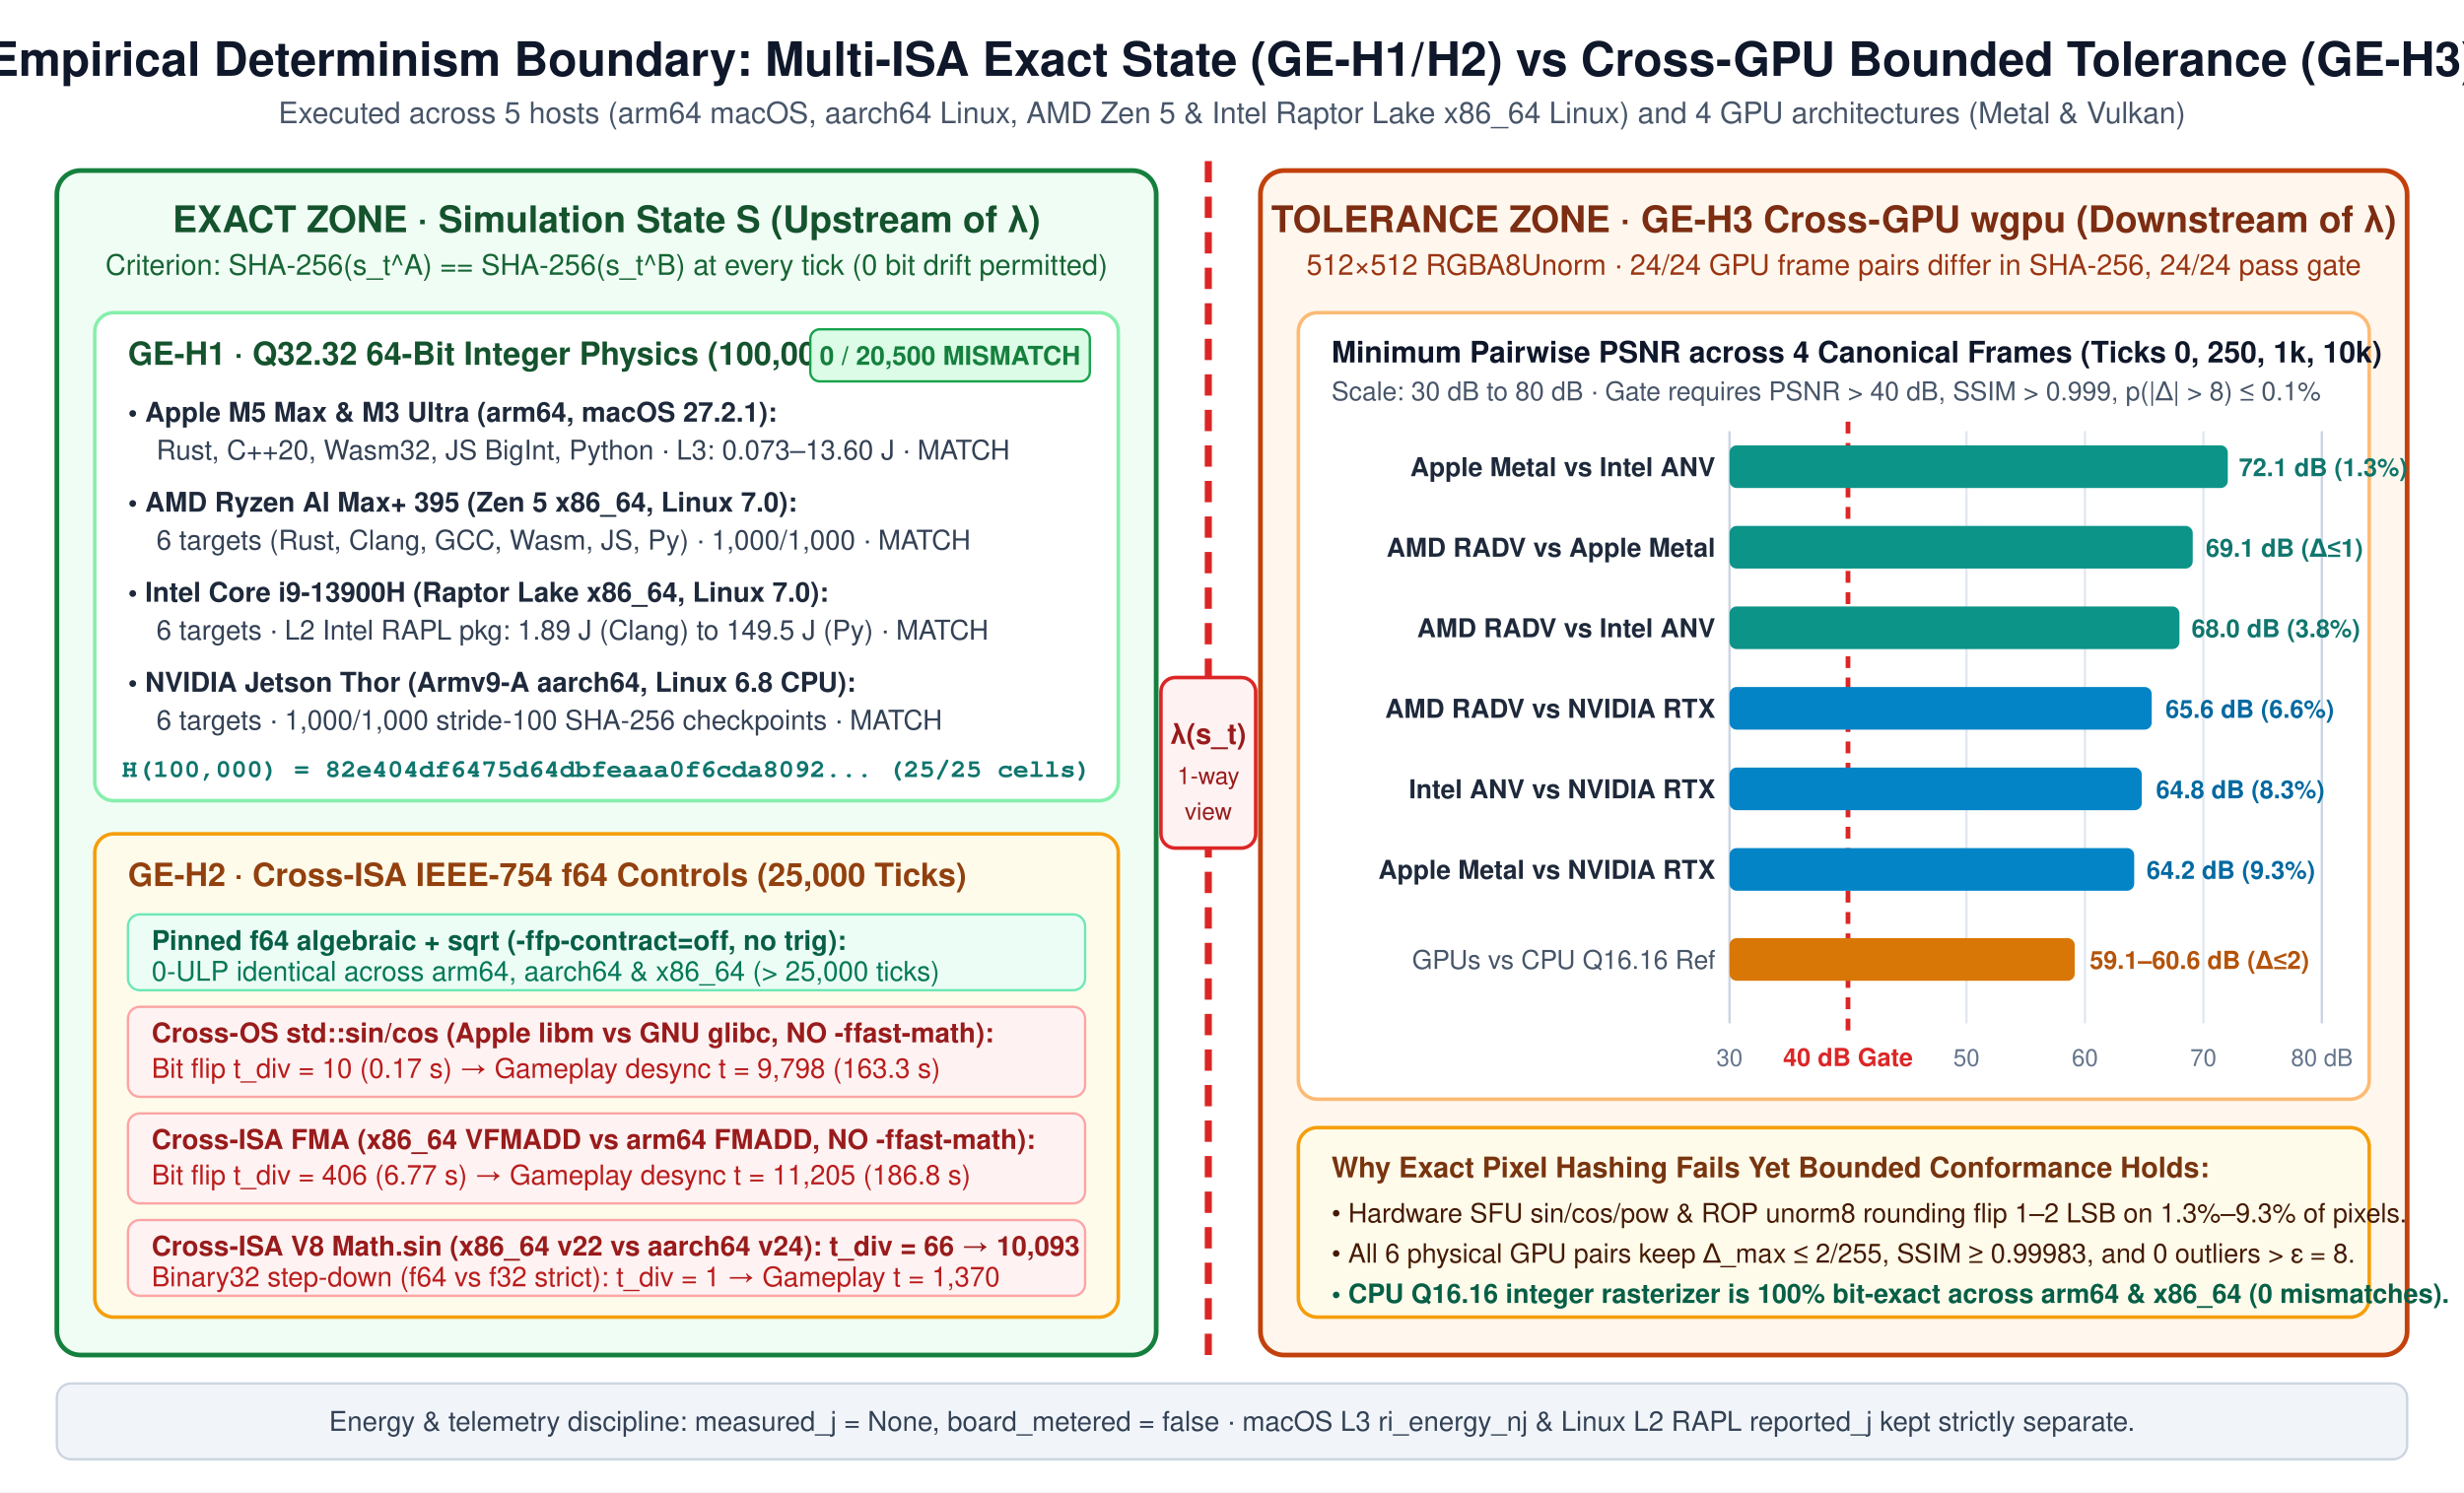
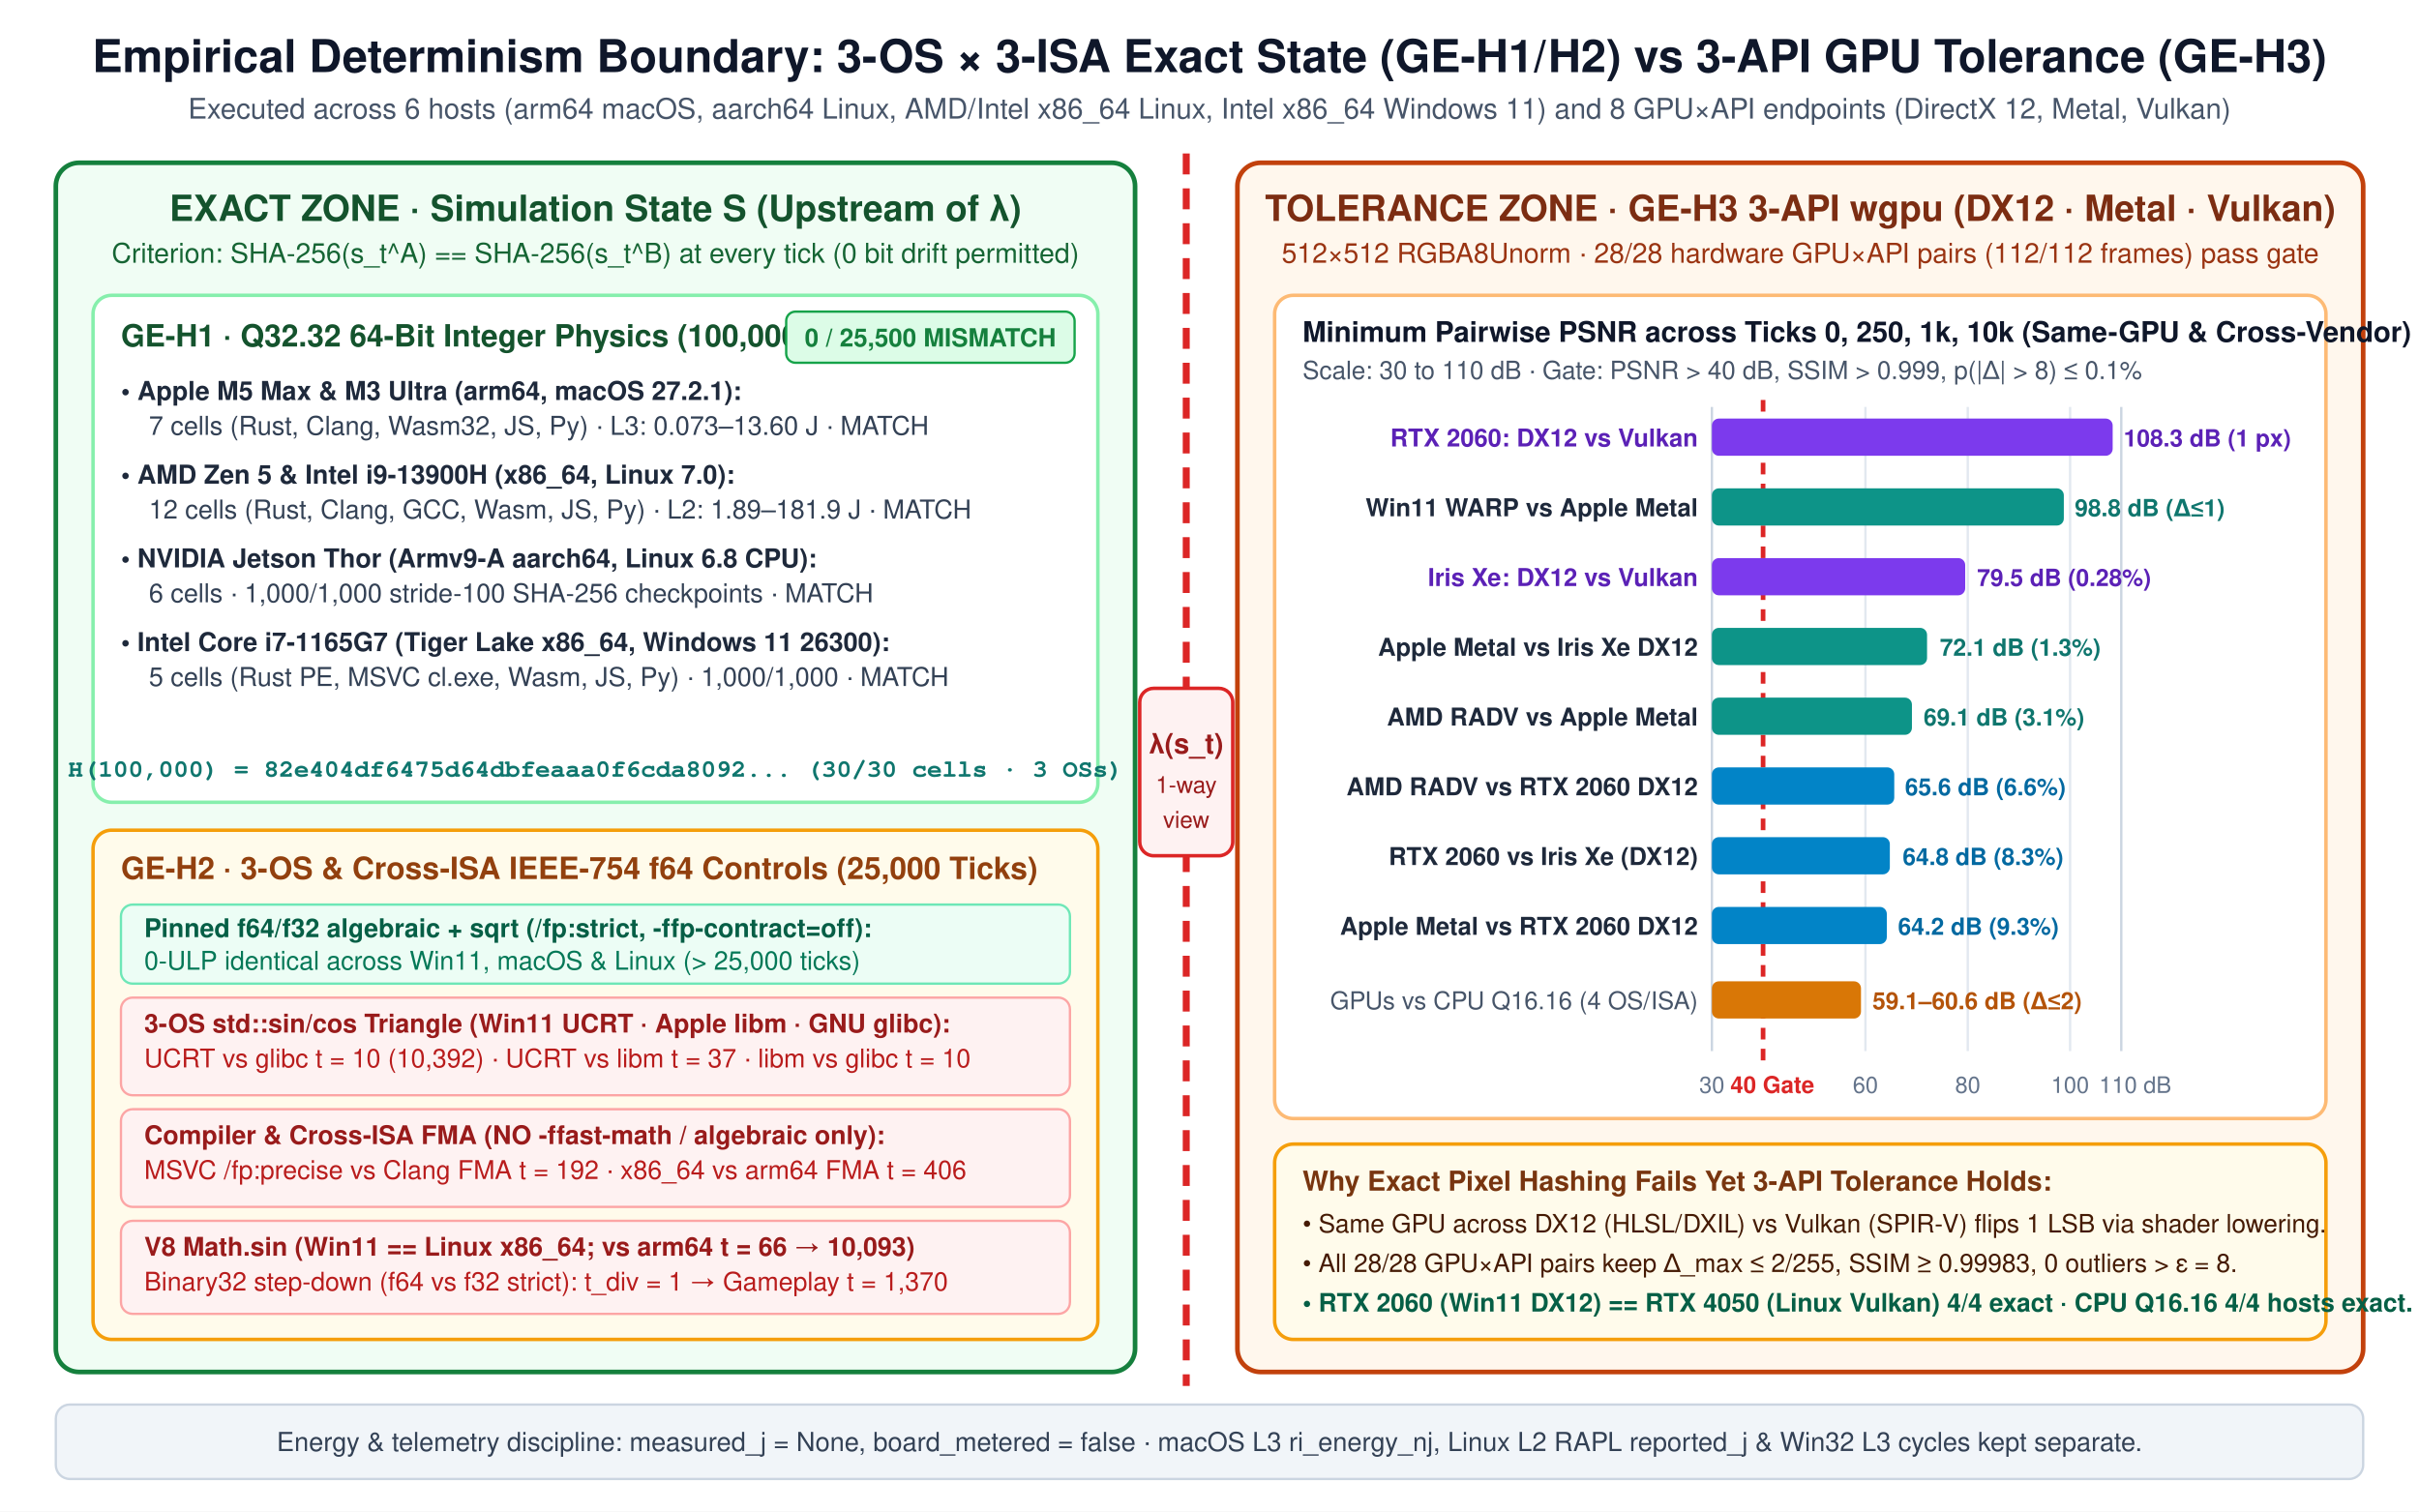
- <svg xmlns="http://www.w3.org/2000/svg" width="1040" height="630" viewBox="0 0 1040 630" font-family="Helvetica,Arial,sans-serif">
-   <rect width="1040" height="630" fill="#ffffff" />
-   <text x="520" y="32" font-size="20" text-anchor="middle" font-weight="bold" fill="#0f172a">
-     Empirical Determinism Boundary: Multi-ISA Exact State (GE-H1/H2) vs Cross-GPU Bounded Tolerance (GE-H3)
+ <svg xmlns="http://www.w3.org/2000/svg" width="1040" height="650" viewBox="0 0 1040 650" font-family="Helvetica,Arial,sans-serif">
+   <rect width="1040" height="650" fill="#ffffff" />
+   <text x="520" y="31" font-size="19.5" text-anchor="middle" font-weight="bold" fill="#0f172a">
+     Empirical Determinism Boundary: 3-OS × 3-ISA Exact State (GE-H1/H2) vs 3-API GPU Tolerance (GE-H3)
  </text>
-   <text x="520" y="52" font-size="12.5" text-anchor="middle" fill="#475569">
-     Executed across 5 hosts (arm64 macOS, aarch64 Linux, AMD Zen 5 &amp; Intel Raptor Lake x86_64 Linux) and 4 GPU architectures (Metal &amp; Vulkan)
+   <text x="520" y="51" font-size="12.2" text-anchor="middle" fill="#475569">
+     Executed across 6 hosts (arm64 macOS, aarch64 Linux, AMD/Intel x86_64 Linux, Intel x86_64 Windows 11) and 8 GPU×API endpoints (DirectX 12, Metal, Vulkan)
  </text>
-   <rect x="24" y="72" width="464" height="500" rx="10" fill="#f0fdf4" stroke="#15803d" stroke-width="2" />
-   <text x="256" y="98" font-size="15.5" text-anchor="middle" font-weight="bold" fill="#14532d">
+   <rect x="24" y="70" width="464" height="520" rx="10" fill="#f0fdf4" stroke="#15803d" stroke-width="2" />
+   <text x="256" y="95" font-size="15.5" text-anchor="middle" font-weight="bold" fill="#14532d">
    EXACT ZONE · Simulation State S (Upstream of λ)
  </text>
-   <text x="256" y="116" font-size="12" text-anchor="middle" fill="#166534">
+   <text x="256" y="113" font-size="11.8" text-anchor="middle" fill="#166534">
    Criterion: SHA-256(s_t^A) == SHA-256(s_t^B) at every tick (0 bit drift permitted)
  </text>
-   <rect x="40" y="132" width="432" height="206" rx="8" fill="#ffffff" stroke="#86efac" stroke-width="1.5" />
-   <text x="54" y="154" font-size="13.5" font-weight="bold" fill="#14532d">
+   <rect x="40" y="127" width="432" height="218" rx="8" fill="#ffffff" stroke="#86efac" stroke-width="1.5" />
+   <text x="52" y="149" font-size="13.2" font-weight="bold" fill="#14532d">
    GE-H1 · Q32.32 64-Bit Integer Physics (100,000 Ticks)
  </text>
-   <rect x="342" y="139" width="118" height="22" rx="4" fill="#dcfce7" stroke="#16a34a" />
-   <text x="401" y="154" font-size="11" font-weight="bold" text-anchor="middle" fill="#15803d">0 / 20,500 MISMATCH</text>
-   <g font-size="11.5" fill="#1e293b">
-     <text x="54" y="178" font-weight="bold">• Apple M5 Max &amp; M3 Ultra (arm64, macOS 27.2.1):</text>
-     <text x="66" y="194" fill="#334155">Rust, C++20, Wasm32, JS BigInt, Python · L3: 0.073–13.60 J · MATCH</text>
-     <text x="54" y="216" font-weight="bold">• AMD Ryzen AI Max+ 395 (Zen 5 x86_64, Linux 7.0):</text>
-     <text x="66" y="232" fill="#334155">6 targets (Rust, Clang, GCC, Wasm, JS, Py) · 1,000/1,000 · MATCH</text>
-     <text x="54" y="254" font-weight="bold">• Intel Core i9-13900H (Raptor Lake x86_64, Linux 7.0):</text>
-     <text x="66" y="270" fill="#334155">6 targets · L2 Intel RAPL pkg: 1.89 J (Clang) to 149.5 J (Py) · MATCH</text>
-     <text x="54" y="292" font-weight="bold">• NVIDIA Jetson Thor (Armv9-A aarch64, Linux 6.8 CPU):</text>
-     <text x="66" y="308" fill="#334155">6 targets · 1,000/1,000 stride-100 SHA-256 checkpoints · MATCH</text>
+   <rect x="338" y="134" width="124" height="22" rx="4" fill="#dcfce7" stroke="#16a34a" />
+   <text x="400" y="149" font-size="10.8" font-weight="bold" text-anchor="middle" fill="#15803d">0 / 25,500 MISMATCH</text>
+   <g font-size="11.2" fill="#1e293b">
+     <text x="52" y="172" font-weight="bold">• Apple M5 Max &amp; M3 Ultra (arm64, macOS 27.2.1):</text>
+     <text x="64" y="187" fill="#334155">7 cells (Rust, Clang, Wasm32, JS, Py) · L3: 0.073–13.60 J · MATCH</text>
+     <text x="52" y="208" font-weight="bold">• AMD Zen 5 &amp; Intel i9-13900H (x86_64, Linux 7.0):</text>
+     <text x="64" y="223" fill="#334155">12 cells (Rust, Clang, GCC, Wasm, JS, Py) · L2: 1.89–181.9 J · MATCH</text>
+     <text x="52" y="244" font-weight="bold">• NVIDIA Jetson Thor (Armv9-A aarch64, Linux 6.8 CPU):</text>
+     <text x="64" y="259" fill="#334155">6 cells · 1,000/1,000 stride-100 SHA-256 checkpoints · MATCH</text>
+     <text x="52" y="280" font-weight="bold">• Intel Core i7-1165G7 (Tiger Lake x86_64, Windows 11 26300):</text>
+     <text x="64" y="295" fill="#334155">5 cells (Rust PE, MSVC cl.exe, Wasm, JS, Py) · 1,000/1,000 · MATCH</text>
  </g>
-   <text x="256" y="328" font-size="11" font-family="Courier,monospace" text-anchor="middle" fill="#0f766e" font-weight="bold">
-     H(100,000) = 82e404df6475d64dbfeaaa0f6cda8092... (25/25 cells)
+   <text x="256" y="334" font-size="10.8" font-family="Courier,monospace" text-anchor="middle" fill="#0f766e" font-weight="bold">
+     H(100,000) = 82e404df6475d64dbfeaaa0f6cda8092... (30/30 cells · 3 OSs)
  </text>
-   <rect x="40" y="352" width="432" height="204" rx="8" fill="#fffbeb" stroke="#f59e0b" stroke-width="1.5" />
-   <text x="54" y="374" font-size="13.5" font-weight="bold" fill="#92400e">
-     GE-H2 · Cross-ISA IEEE-754 f64 Controls (25,000 Ticks)
+   <rect x="40" y="357" width="432" height="219" rx="8" fill="#fffbeb" stroke="#f59e0b" stroke-width="1.5" />
+   <text x="52" y="378" font-size="13.2" font-weight="bold" fill="#92400e">
+     GE-H2 · 3-OS &amp; Cross-ISA IEEE-754 f64 Controls (25,000 Ticks)
  </text>
-   <g font-size="11.5" fill="#1e293b">
-     <rect x="54" y="386" width="404" height="32" rx="5" fill="#ecfdf5" stroke="#6ee7b7" />
-     <text x="64" y="401" font-weight="bold" fill="#065f46">Pinned f64 algebraic + sqrt (-ffp-contract=off, no trig):</text>
-     <text x="64" y="414" fill="#047857">0-ULP identical across arm64, aarch64 &amp; x86_64 (&gt; 25,000 ticks)</text>
-     <rect x="54" y="425" width="404" height="38" rx="5" fill="#fef2f2" stroke="#fca5a5" />
-     <text x="64" y="440" font-weight="bold" fill="#991b1b">Cross-OS std::sin/cos (Apple libm vs GNU glibc, NO -ffast-math):</text>
-     <text x="64" y="455" fill="#b91c1c">Bit flip t_div = 10 (0.17 s) → Gameplay desync t = 9,798 (163.3 s)</text>
-     <rect x="54" y="470" width="404" height="38" rx="5" fill="#fef2f2" stroke="#fca5a5" />
-     <text x="64" y="485" font-weight="bold" fill="#991b1b">Cross-ISA FMA (x86_64 VFMADD vs arm64 FMADD, NO -ffast-math):</text>
-     <text x="64" y="500" fill="#b91c1c">Bit flip t_div = 406 (6.77 s) → Gameplay desync t = 11,205 (186.8 s)</text>
-     <rect x="54" y="515" width="404" height="32" rx="5" fill="#fef2f2" stroke="#fca5a5" />
-     <text x="64" y="530" font-weight="bold" fill="#991b1b">Cross-ISA V8 Math.sin (x86_64 v22 vs aarch64 v24): t_div = 66 → 10,093</text>
-     <text x="64" y="543" fill="#b91c1c">Binary32 step-down (f64 vs f32 strict): t_div = 1 → Gameplay t = 1,370</text>
+   <g font-size="11.1" fill="#1e293b">
+     <rect x="52" y="389" width="408" height="34" rx="5" fill="#ecfdf5" stroke="#6ee7b7" />
+     <text x="62" y="403" font-weight="bold" fill="#065f46">Pinned f64/f32 algebraic + sqrt (/fp:strict, -ffp-contract=off):</text>
+     <text x="62" y="417" fill="#047857">0-ULP identical across Win11, macOS &amp; Linux (&gt; 25,000 ticks)</text>
+     <rect x="52" y="429" width="408" height="42" rx="5" fill="#fef2f2" stroke="#fca5a5" />
+     <text x="62" y="444" font-weight="bold" fill="#991b1b">3-OS std::sin/cos Triangle (Win11 UCRT · Apple libm · GNU glibc):</text>
+     <text x="62" y="459" fill="#b91c1c">UCRT vs glibc t = 10 (10,392) · UCRT vs libm t = 37 · libm vs glibc t = 10</text>
+     <rect x="52" y="477" width="408" height="42" rx="5" fill="#fef2f2" stroke="#fca5a5" />
+     <text x="62" y="492" font-weight="bold" fill="#991b1b">Compiler &amp; Cross-ISA FMA (NO -ffast-math / algebraic only):</text>
+     <text x="62" y="507" fill="#b91c1c">MSVC /fp:precise vs Clang FMA t = 192 · x86_64 vs arm64 FMA t = 406</text>
+     <rect x="52" y="525" width="408" height="40" rx="5" fill="#fef2f2" stroke="#fca5a5" />
+     <text x="62" y="540" font-weight="bold" fill="#991b1b">V8 Math.sin (Win11 == Linux x86_64; vs arm64 t = 66 → 10,093)</text>
+     <text x="62" y="555" fill="#b91c1c">Binary32 step-down (f64 vs f32 strict): t_div = 1 → Gameplay t = 1,370</text>
  </g>
-   <line x1="510" y1="68" x2="510" y2="578" stroke="#dc2626" stroke-width="3" stroke-dasharray="9,6" />
-   <rect x="490" y="286" width="40" height="72" rx="6" fill="#fef2f2" stroke="#dc2626" stroke-width="1.5" />
-   <text x="510" y="314" font-size="12" font-weight="bold" text-anchor="middle" fill="#991b1b">λ(s_t)</text>
-   <text x="510" y="331" font-size="10" text-anchor="middle" fill="#991b1b">1-way</text>
-   <text x="510" y="346" font-size="10" text-anchor="middle" fill="#991b1b">view</text>
-   <rect x="532" y="72" width="484" height="500" rx="10" fill="#fff7ed" stroke="#c2410c" stroke-width="2" />
-   <text x="774" y="98" font-size="15.5" text-anchor="middle" font-weight="bold" fill="#7c2d12">
-     TOLERANCE ZONE · GE-H3 Cross-GPU wgpu (Downstream of λ)
+   <line x1="510" y1="66" x2="510" y2="596" stroke="#dc2626" stroke-width="3" stroke-dasharray="9,6" />
+   <rect x="490" y="296" width="40" height="72" rx="6" fill="#fef2f2" stroke="#dc2626" stroke-width="1.5" />
+   <text x="510" y="324" font-size="12" font-weight="bold" text-anchor="middle" fill="#991b1b">λ(s_t)</text>
+   <text x="510" y="341" font-size="10" text-anchor="middle" fill="#991b1b">1-way</text>
+   <text x="510" y="356" font-size="10" text-anchor="middle" fill="#991b1b">view</text>
+   <rect x="532" y="70" width="484" height="520" rx="10" fill="#fff7ed" stroke="#c2410c" stroke-width="2" />
+   <text x="774" y="95" font-size="15.5" text-anchor="middle" font-weight="bold" fill="#7c2d12">
+     TOLERANCE ZONE · GE-H3 3-API wgpu (DX12 · Metal · Vulkan)
  </text>
-   <text x="774" y="116" font-size="12" text-anchor="middle" fill="#9a3412">
-     512×512 RGBA8Unorm · 24/24 GPU frame pairs differ in SHA-256, 24/24 pass gate
+   <text x="774" y="113" font-size="11.8" text-anchor="middle" fill="#9a3412">
+     512×512 RGBA8Unorm · 28/28 hardware GPU×API pairs (112/112 frames) pass gate
  </text>
-   <rect x="548" y="132" width="452" height="332" rx="8" fill="#ffffff" stroke="#fdba74" stroke-width="1.5" />
-   <text x="562" y="153" font-size="12.5" font-weight="bold" fill="#0f172a">
-     Minimum Pairwise PSNR across 4 Canonical Frames (Ticks 0, 250, 1k, 10k)
+   <rect x="548" y="127" width="452" height="354" rx="8" fill="#ffffff" stroke="#fdba74" stroke-width="1.5" />
+   <text x="560" y="147" font-size="12.2" font-weight="bold" fill="#0f172a">
+     Minimum Pairwise PSNR across Ticks 0, 250, 1k, 10k (Same-GPU &amp; Cross-Vendor)
  </text>
-   <text x="562" y="169" font-size="11" fill="#475569">
-     Scale: 30 dB to 80 dB · Gate requires PSNR &gt; 40 dB, SSIM &gt; 0.999, p(|Δ| &gt; 8) ≤ 0.1%
+   <text x="560" y="163" font-size="10.8" fill="#475569">
+     Scale: 30 to 110 dB · Gate: PSNR &gt; 40 dB, SSIM &gt; 0.999, p(|Δ| &gt; 8) ≤ 0.1%
  </text>
-   <line x1="730" y1="182" x2="730" y2="432" stroke="#cbd5e1" stroke-width="1" />
-   <line x1="830" y1="182" x2="830" y2="432" stroke="#e2e8f0" stroke-width="1" />
-   <line x1="880" y1="182" x2="880" y2="432" stroke="#e2e8f0" stroke-width="1" />
-   <line x1="930" y1="182" x2="930" y2="432" stroke="#e2e8f0" stroke-width="1" />
-   <line x1="980" y1="182" x2="980" y2="432" stroke="#cbd5e1" stroke-width="1" />
-   <line x1="780" y1="178" x2="780" y2="436" stroke="#dc2626" stroke-width="2" stroke-dasharray="5,4" />
-   <text x="780" y="450" font-size="10.5" font-weight="bold" text-anchor="middle" fill="#dc2626">40 dB Gate</text>
-   <text x="730" y="450" font-size="10" text-anchor="middle" fill="#64748b">30</text>
-   <text x="830" y="450" font-size="10" text-anchor="middle" fill="#64748b">50</text>
-   <text x="880" y="450" font-size="10" text-anchor="middle" fill="#64748b">60</text>
-   <text x="930" y="450" font-size="10" text-anchor="middle" fill="#64748b">70</text>
-   <text x="980" y="450" font-size="10" text-anchor="middle" fill="#64748b">80 dB</text>
-   <g font-size="11" fill="#1e293b">
-     <text x="724" y="201" text-anchor="end" font-weight="bold">Apple Metal vs Intel ANV</text>
-     <rect x="730" y="188" width="210.3" height="18" rx="3" fill="#0d9488" />
-     <text x="945" y="201" font-size="10.5" font-weight="bold" fill="#0f766e">72.1 dB (1.3%)</text>
-     <text x="724" y="235" text-anchor="end" font-weight="bold">AMD RADV vs Apple Metal</text>
-     <rect x="730" y="222" width="195.5" height="18" rx="3" fill="#0d9488" />
-     <text x="931" y="235" font-size="10.5" font-weight="bold" fill="#0f766e">69.1 dB (Δ≤1)</text>
-     <text x="724" y="269" text-anchor="end" font-weight="bold">AMD RADV vs Intel ANV</text>
-     <rect x="730" y="256" width="189.9" height="18" rx="3" fill="#0d9488" />
-     <text x="925" y="269" font-size="10.5" font-weight="bold" fill="#0f766e">68.0 dB (3.8%)</text>
-     <text x="724" y="303" text-anchor="end" font-weight="bold">AMD RADV vs NVIDIA RTX</text>
-     <rect x="730" y="290" width="178.2" height="18" rx="3" fill="#0284c7" />
-     <text x="914" y="303" font-size="10.5" font-weight="bold" fill="#0369a1">65.6 dB (6.6%)</text>
-     <text x="724" y="337" text-anchor="end" font-weight="bold">Intel ANV vs NVIDIA RTX</text>
-     <rect x="730" y="324" width="174.0" height="18" rx="3" fill="#0284c7" />
-     <text x="910" y="337" font-size="10.5" font-weight="bold" fill="#0369a1">64.8 dB (8.3%)</text>
-     <text x="724" y="371" text-anchor="end" font-weight="bold">Apple Metal vs NVIDIA RTX</text>
-     <rect x="730" y="358" width="170.8" height="18" rx="3" fill="#0284c7" />
-     <text x="906" y="371" font-size="10.5" font-weight="bold" fill="#0369a1">64.2 dB (9.3%)</text>
-     <text x="724" y="409" text-anchor="end" fill="#475569">GPUs vs CPU Q16.16 Ref</text>
-     <rect x="730" y="396" width="145.7" height="18" rx="3" fill="#d97706" />
-     <text x="882" y="409" font-size="10.5" font-weight="bold" fill="#b45309">59.1–60.6 dB (Δ≤2)</text>
+   <line x1="736" y1="175" x2="736" y2="452" stroke="#cbd5e1" stroke-width="1" />
+   <line x1="802" y1="175" x2="802" y2="452" stroke="#e2e8f0" stroke-width="1" />
+   <line x1="846" y1="175" x2="846" y2="452" stroke="#e2e8f0" stroke-width="1" />
+   <line x1="890" y1="175" x2="890" y2="452" stroke="#e2e8f0" stroke-width="1" />
+   <line x1="912" y1="175" x2="912" y2="452" stroke="#cbd5e1" stroke-width="1" />
+   <line x1="758" y1="172" x2="758" y2="456" stroke="#dc2626" stroke-width="2" stroke-dasharray="5,4" />
+   <text x="762" y="470" font-size="10" font-weight="bold" text-anchor="middle" fill="#dc2626">40 Gate</text>
+   <text x="736" y="470" font-size="9.8" text-anchor="middle" fill="#64748b">30</text>
+   <text x="802" y="470" font-size="9.8" text-anchor="middle" fill="#64748b">60</text>
+   <text x="846" y="470" font-size="9.8" text-anchor="middle" fill="#64748b">80</text>
+   <text x="890" y="470" font-size="9.8" text-anchor="middle" fill="#64748b">100</text>
+   <text x="918" y="470" font-size="9.8" text-anchor="middle" fill="#64748b">110 dB</text>
+   <g font-size="10.6" fill="#1e293b">
+     <text x="730" y="192" text-anchor="end" font-weight="bold" fill="#5b21b6">RTX 2060: DX12 vs Vulkan</text>
+     <rect x="736" y="180" width="172.3" height="16" rx="3" fill="#7c3aed" />
+     <text x="913" y="192" font-size="10.2" font-weight="bold" fill="#5b21b6">108.3 dB (1 px)</text>
+     <text x="730" y="222" text-anchor="end" font-weight="bold">Win11 WARP vs Apple Metal</text>
+     <rect x="736" y="210" width="151.3" height="16" rx="3" fill="#0d9488" />
+     <text x="892" y="222" font-size="10.2" font-weight="bold" fill="#0f766e">98.8 dB (Δ≤1)</text>
+     <text x="730" y="252" text-anchor="end" font-weight="bold" fill="#5b21b6">Iris Xe: DX12 vs Vulkan</text>
+     <rect x="736" y="240" width="108.9" height="16" rx="3" fill="#7c3aed" />
+     <text x="850" y="252" font-size="10.2" font-weight="bold" fill="#5b21b6">79.5 dB (0.28%)</text>
+     <text x="730" y="282" text-anchor="end" font-weight="bold">Apple Metal vs Iris Xe DX12</text>
+     <rect x="736" y="270" width="92.5" height="16" rx="3" fill="#0d9488" />
+     <text x="834" y="282" font-size="10.2" font-weight="bold" fill="#0f766e">72.1 dB (1.3%)</text>
+     <text x="730" y="312" text-anchor="end" font-weight="bold">AMD RADV vs Apple Metal</text>
+     <rect x="736" y="300" width="86.0" height="16" rx="3" fill="#0d9488" />
+     <text x="827" y="312" font-size="10.2" font-weight="bold" fill="#0f766e">69.1 dB (3.1%)</text>
+     <text x="730" y="342" text-anchor="end" font-weight="bold">AMD RADV vs RTX 2060 DX12</text>
+     <rect x="736" y="330" width="78.4" height="16" rx="3" fill="#0284c7" />
+     <text x="819" y="342" font-size="10.2" font-weight="bold" fill="#0369a1">65.6 dB (6.6%)</text>
+     <text x="730" y="372" text-anchor="end" font-weight="bold">RTX 2060 vs Iris Xe (DX12)</text>
+     <rect x="736" y="360" width="76.5" height="16" rx="3" fill="#0284c7" />
+     <text x="818" y="372" font-size="10.2" font-weight="bold" fill="#0369a1">64.8 dB (8.3%)</text>
+     <text x="730" y="402" text-anchor="end" font-weight="bold">Apple Metal vs RTX 2060 DX12</text>
+     <rect x="736" y="390" width="75.2" height="16" rx="3" fill="#0284c7" />
+     <text x="816" y="402" font-size="10.2" font-weight="bold" fill="#0369a1">64.2 dB (9.3%)</text>
+     <text x="730" y="434" text-anchor="end" fill="#475569">GPUs vs CPU Q16.16 (4 OS/ISA)</text>
+     <rect x="736" y="422" width="64.1" height="16" rx="3" fill="#d97706" />
+     <text x="805" y="434" font-size="10.2" font-weight="bold" fill="#b45309">59.1–60.6 dB (Δ≤2)</text>
  </g>
-   <rect x="548" y="476" width="452" height="80" rx="8" fill="#fffbeb" stroke="#f59e0b" stroke-width="1.5" />
-   <text x="562" y="497" font-size="12" font-weight="bold" fill="#78350f">
-     Why Exact Pixel Hashing Fails Yet Bounded Conformance Holds:
+   <rect x="548" y="492" width="452" height="84" rx="8" fill="#fffbeb" stroke="#f59e0b" stroke-width="1.5" />
+   <text x="560" y="512" font-size="11.8" font-weight="bold" fill="#78350f">
+     Why Exact Pixel Hashing Fails Yet 3-API Tolerance Holds:
  </text>
-   <text x="562" y="516" font-size="11.2" fill="#451a03">
-     • Hardware SFU sin/cos/pow &amp; ROP unorm8 rounding flip 1–2 LSB on 1.3%–9.3% of pixels.
+   <text x="560" y="530" font-size="10.9" fill="#451a03">
+     • Same GPU across DX12 (HLSL/DXIL) vs Vulkan (SPIR-V) flips 1 LSB via shader lowering.
  </text>
-   <text x="562" y="533" font-size="11.2" fill="#451a03">
-     • All 6 physical GPU pairs keep Δ_max ≤ 2/255, SSIM ≥ 0.99983, and 0 outliers &gt; ε = 8.
+   <text x="560" y="547" font-size="10.9" fill="#451a03">
+     • All 28/28 GPU×API pairs keep Δ_max ≤ 2/255, SSIM ≥ 0.99983, 0 outliers &gt; ε = 8.
  </text>
-   <text x="562" y="550" font-size="11.2" fill="#065f46" font-weight="bold">
-     • CPU Q16.16 integer rasterizer is 100% bit-exact across arm64 &amp; x86_64 (0 mismatches).
+   <text x="560" y="564" font-size="10.9" fill="#065f46" font-weight="bold">
+     • RTX 2060 (Win11 DX12) == RTX 4050 (Linux Vulkan) 4/4 exact · CPU Q16.16 4/4 hosts exact.
  </text>
-   <rect x="24" y="584" width="992" height="32" rx="6" fill="#f1f5f9" stroke="#cbd5e1" />
-   <text x="520" y="604" font-size="11.5" text-anchor="middle" fill="#334155">
-     Energy &amp; telemetry discipline: measured_j = None, board_metered = false · macOS L3 ri_energy_nj &amp; Linux L2 RAPL reported_j kept strictly separate.
+   <rect x="24" y="604" width="992" height="32" rx="6" fill="#f1f5f9" stroke="#cbd5e1" />
+   <text x="520" y="624" font-size="11.3" text-anchor="middle" fill="#334155">
+     Energy &amp; telemetry discipline: measured_j = None, board_metered = false · macOS L3 ri_energy_nj, Linux L2 RAPL reported_j &amp; Win32 L3 cycles kept separate.
  </text>
</svg>
